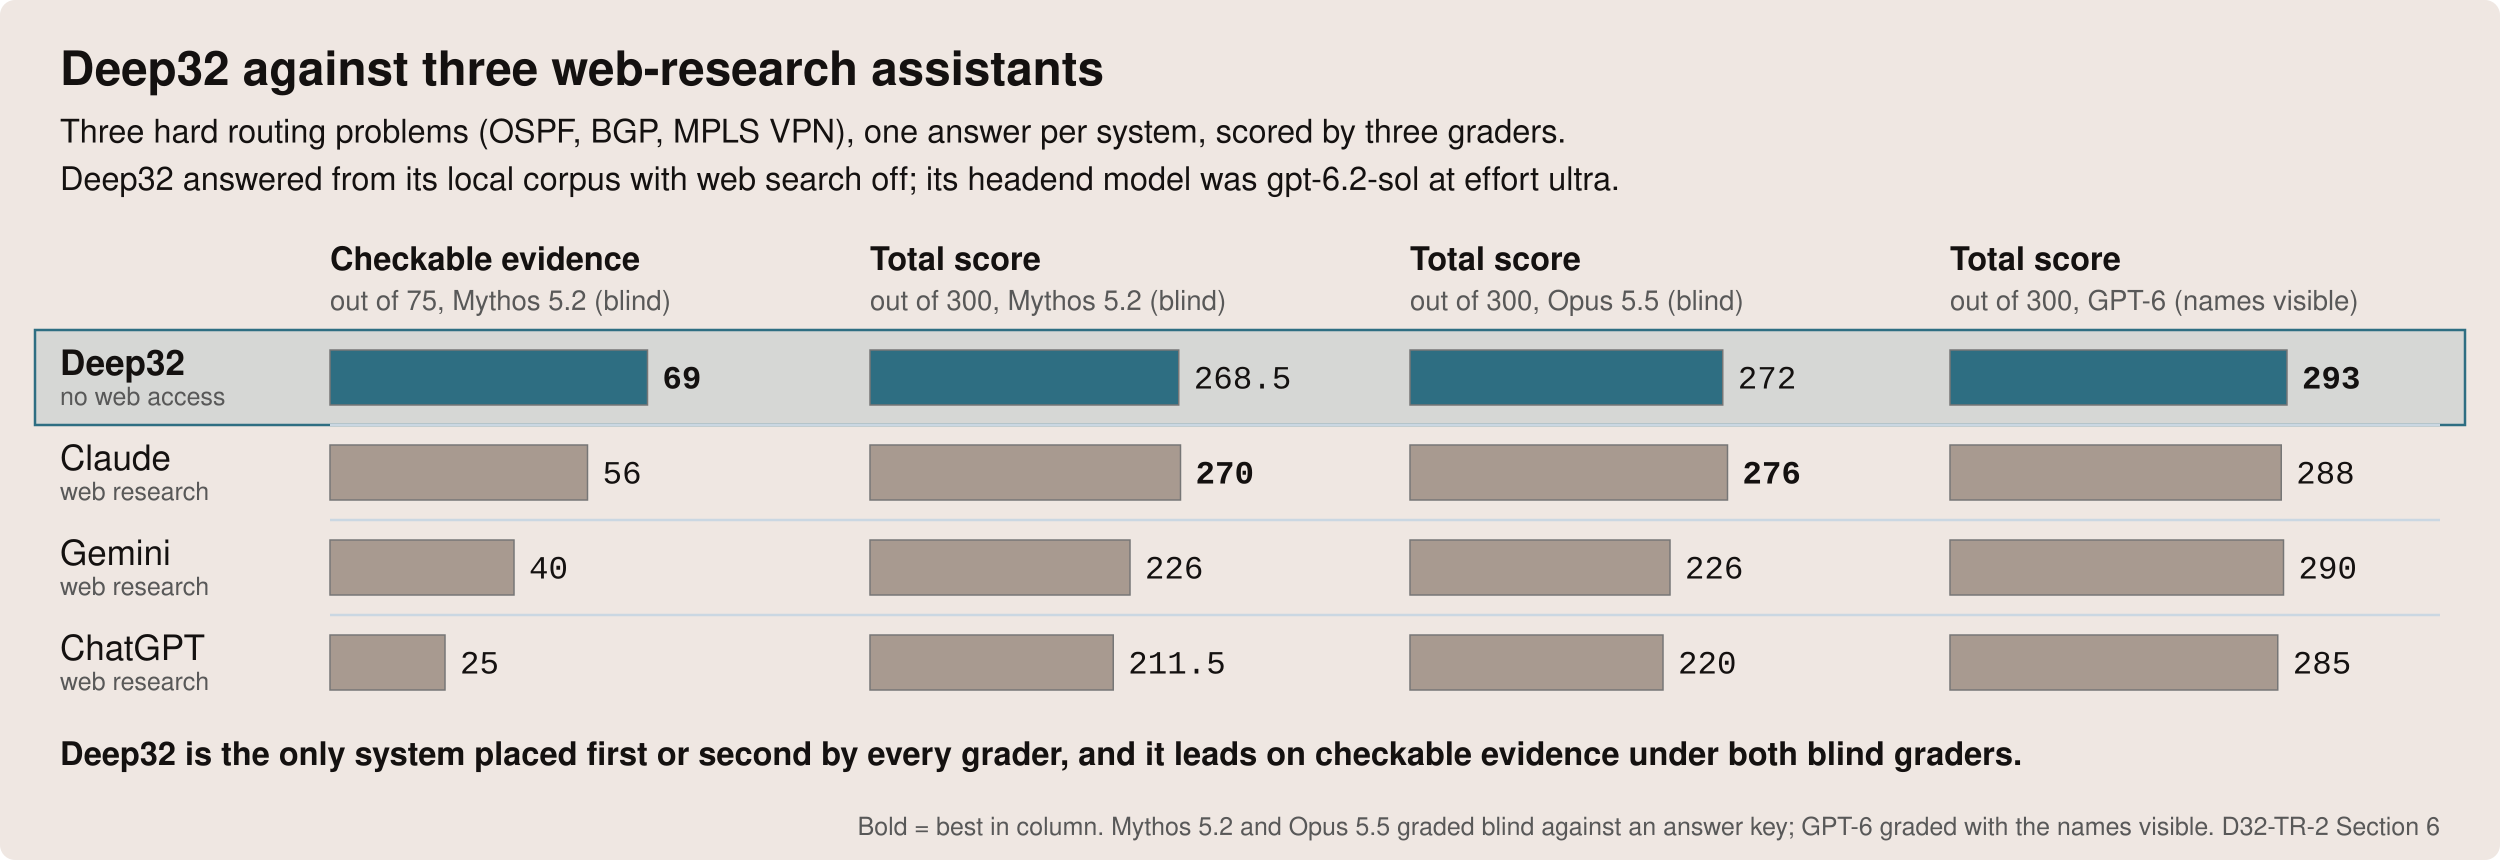
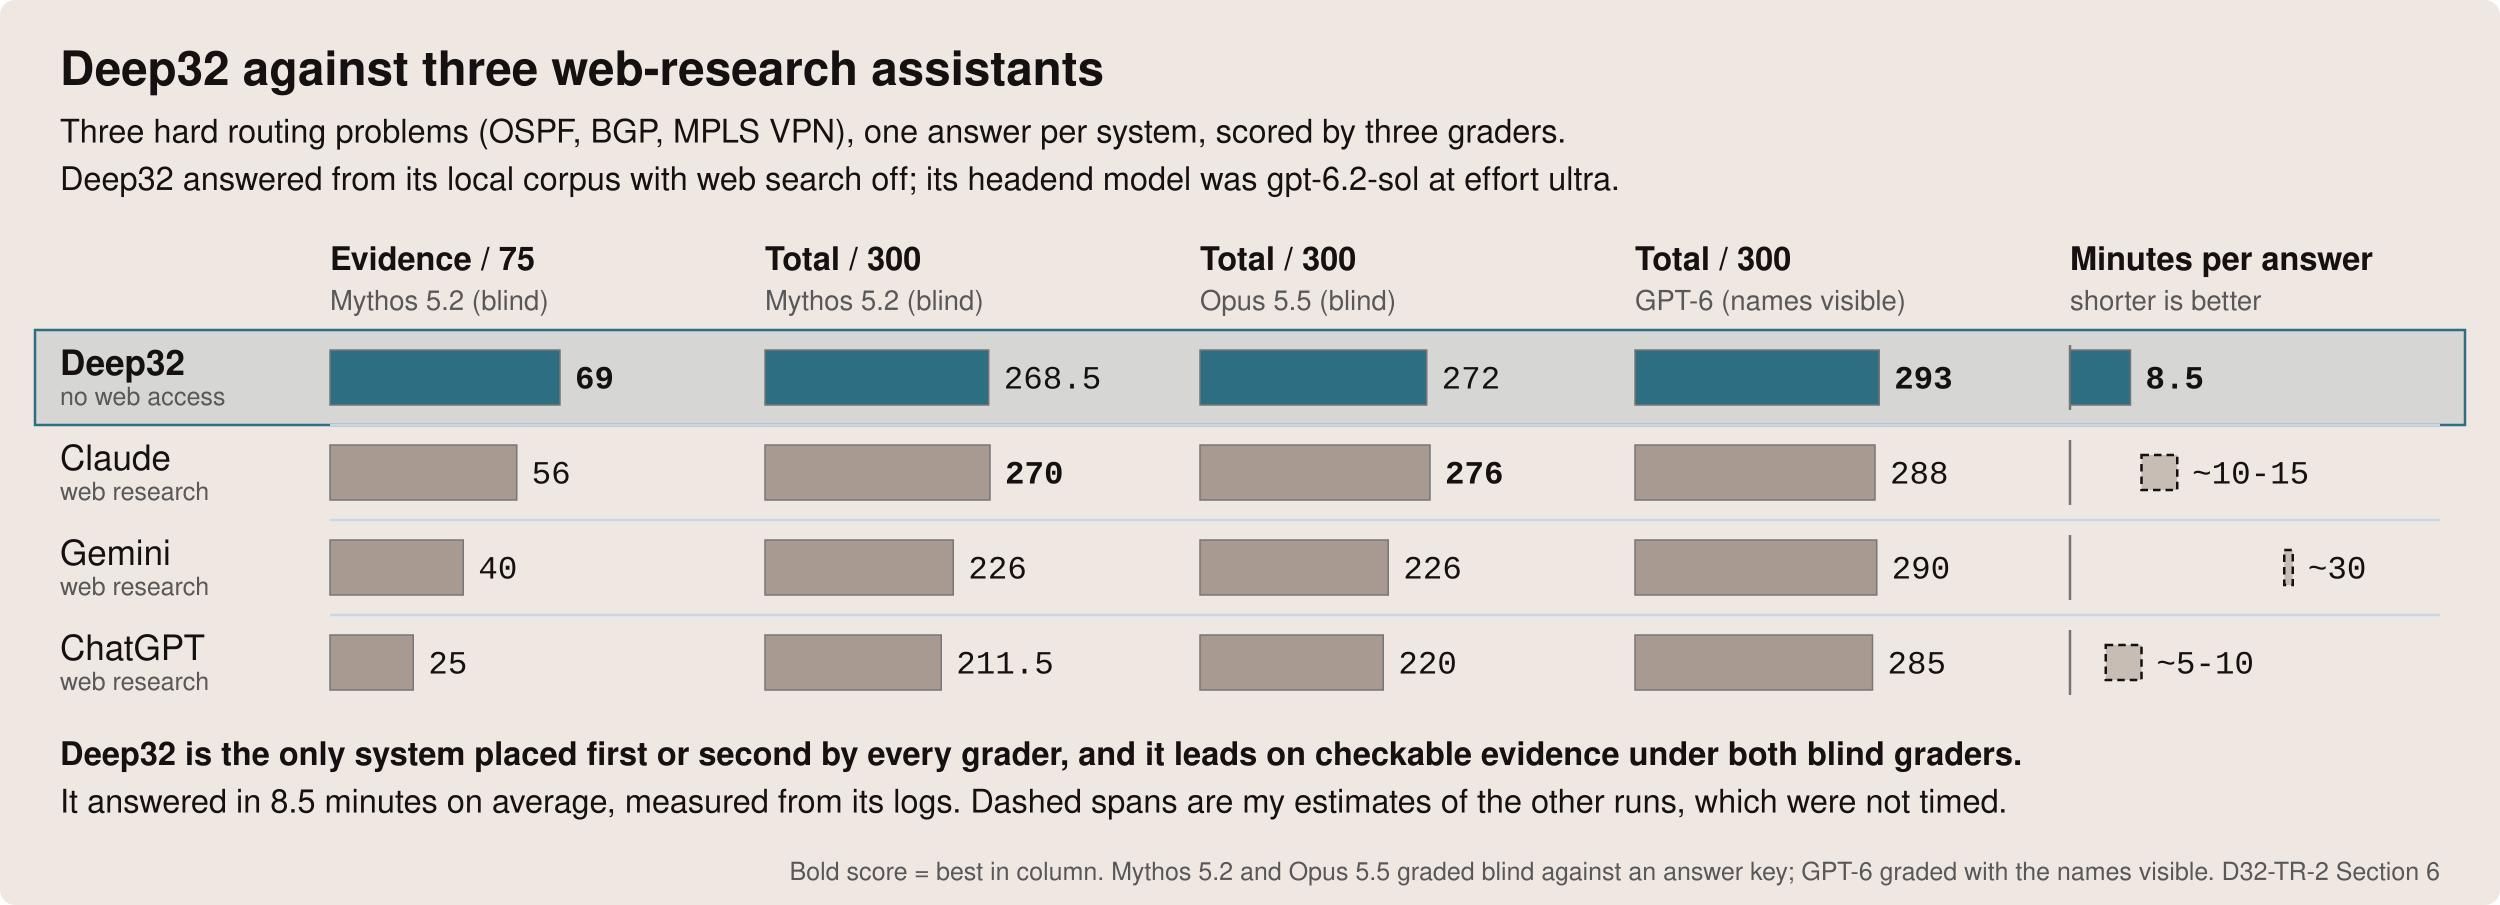
- <svg xmlns="http://www.w3.org/2000/svg" width="1000" height="344" viewBox="0 0 1000 344" role="img" aria-labelledby="t d">
+ <svg xmlns="http://www.w3.org/2000/svg" width="1000" height="362" viewBox="0 0 1000 362" role="img" aria-labelledby="t d">
  <style>.s{font-family:Helvetica,Arial,'Liberation Sans','Nimbus Sans',sans-serif}.m{font-family:'Lucida Console','Lucida Sans Typewriter',Monaco,'Courier New',monospace}</style>
-   <rect width="1000" height="344" rx="6" fill="#efe7e2" />
+   <rect width="1000" height="362" rx="6" fill="#efe7e2" />
  <text x="24" y="34" class="s" font-size="19" text-anchor="start" font-weight="bold" fill="#141110">Deep32 against three web-research assistants</text>
  <text x="24" y="57" class="s" font-size="13" text-anchor="start" font-weight="normal" fill="#141110">Three hard routing problems (OSPF, BGP, MPLS VPN), one answer per system, scored by three graders.</text>
  <text x="24" y="76" class="s" font-size="13" text-anchor="start" font-weight="normal" fill="#141110">Deep32 answered from its local corpus with web search off; its headend model was gpt-6.2-sol at effort ultra.</text>
-   <text x="132" y="108" class="s" font-size="13" text-anchor="start" font-weight="bold" fill="#141110">Checkable evidence</text>
-   <text x="132" y="124" class="s" font-size="11" text-anchor="start" font-weight="normal" fill="#585858">out of 75, Mythos 5.2 (blind)</text>
-   <text x="348" y="108" class="s" font-size="13" text-anchor="start" font-weight="bold" fill="#141110">Total score</text>
-   <text x="348" y="124" class="s" font-size="11" text-anchor="start" font-weight="normal" fill="#585858">out of 300, Mythos 5.2 (blind)</text>
-   <text x="564" y="108" class="s" font-size="13" text-anchor="start" font-weight="bold" fill="#141110">Total score</text>
-   <text x="564" y="124" class="s" font-size="11" text-anchor="start" font-weight="normal" fill="#585858">out of 300, Opus 5.5 (blind)</text>
-   <text x="780" y="108" class="s" font-size="13" text-anchor="start" font-weight="bold" fill="#141110">Total score</text>
-   <text x="780" y="124" class="s" font-size="11" text-anchor="start" font-weight="normal" fill="#585858">out of 300, GPT-6 (names visible)</text>
+   <text x="132" y="108" class="s" font-size="13" text-anchor="start" font-weight="bold" fill="#141110">Evidence / 75</text>
+   <text x="132" y="124" class="s" font-size="11" text-anchor="start" font-weight="normal" fill="#585858">Mythos 5.2 (blind)</text>
+   <text x="306" y="108" class="s" font-size="13" text-anchor="start" font-weight="bold" fill="#141110">Total / 300</text>
+   <text x="306" y="124" class="s" font-size="11" text-anchor="start" font-weight="normal" fill="#585858">Mythos 5.2 (blind)</text>
+   <text x="480" y="108" class="s" font-size="13" text-anchor="start" font-weight="bold" fill="#141110">Total / 300</text>
+   <text x="480" y="124" class="s" font-size="11" text-anchor="start" font-weight="normal" fill="#585858">Opus 5.5 (blind)</text>
+   <text x="654" y="108" class="s" font-size="13" text-anchor="start" font-weight="bold" fill="#141110">Total / 300</text>
+   <text x="654" y="124" class="s" font-size="11" text-anchor="start" font-weight="normal" fill="#585858">GPT-6 (names visible)</text>
+   <text x="828" y="108" class="s" font-size="13" text-anchor="start" font-weight="bold" fill="#141110">Minutes per answer</text>
+   <text x="828" y="124" class="s" font-size="11" text-anchor="start" font-weight="normal" fill="#585858">shorter is better</text>
  <rect x="14" y="132" width="972" height="38" fill="#2e6e82" fill-opacity="0.13" stroke="#2e6e82" stroke-width="1" />
  <text x="24" y="150" class="s" font-size="14" text-anchor="start" font-weight="bold" fill="#141110">Deep32</text>
  <text x="24" y="162" class="s" font-size="10" text-anchor="start" font-weight="normal" fill="#585858">no web access</text>
-   <rect x="132" y="140" width="127.0" height="22" fill="#2e6e82" stroke="#767676" stroke-width="0.6" />
-   <text x="264.96" y="155.4" class="m" font-size="13" text-anchor="start" font-weight="bold" fill="#141110">69</text>
-   <rect x="348" y="140" width="123.5" height="22" fill="#2e6e82" stroke="#767676" stroke-width="0.6" />
-   <text x="477.51" y="155.4" class="m" font-size="13" text-anchor="start" font-weight="normal" fill="#141110">268.5</text>
-   <rect x="564" y="140" width="125.1" height="22" fill="#2e6e82" stroke="#767676" stroke-width="0.6" />
-   <text x="695.12" y="155.4" class="m" font-size="13" text-anchor="start" font-weight="normal" fill="#141110">272</text>
-   <rect x="780" y="140" width="134.8" height="22" fill="#2e6e82" stroke="#767676" stroke-width="0.6" />
-   <text x="920.78" y="155.4" class="m" font-size="13" text-anchor="start" font-weight="bold" fill="#141110">293</text>
+   <rect x="132" y="140" width="92.0" height="22" fill="#2e6e82" stroke="#767676" stroke-width="0.6" />
+   <text x="230.0" y="155.4" class="m" font-size="13" text-anchor="start" font-weight="bold" fill="#141110">69</text>
+   <rect x="306" y="140" width="89.5" height="22" fill="#2e6e82" stroke="#767676" stroke-width="0.6" />
+   <text x="401.5" y="155.4" class="m" font-size="13" text-anchor="start" font-weight="normal" fill="#141110">268.5</text>
+   <rect x="480" y="140" width="90.7" height="22" fill="#2e6e82" stroke="#767676" stroke-width="0.6" />
+   <text x="576.667" y="155.4" class="m" font-size="13" text-anchor="start" font-weight="normal" fill="#141110">272</text>
+   <rect x="654" y="140" width="97.7" height="22" fill="#2e6e82" stroke="#767676" stroke-width="0.6" />
+   <text x="757.667" y="155.4" class="m" font-size="13" text-anchor="start" font-weight="bold" fill="#141110">293</text>
+   <line x1="828" y1="138" x2="828" y2="164" stroke="#767676" stroke-width="1" />
+   <rect x="828" y="140" width="24.2" height="22" fill="#2e6e82" stroke="#767676" stroke-width="0.6" />
+   <text x="858.171" y="155.4" class="m" font-size="13" text-anchor="start" font-weight="bold" fill="#141110">8.5</text>
  <text x="24" y="188" class="s" font-size="14" text-anchor="start" font-weight="normal" fill="#141110">Claude</text>
  <text x="24" y="200" class="s" font-size="10" text-anchor="start" font-weight="normal" fill="#585858">web research</text>
-   <rect x="132" y="178" width="103.0" height="22" fill="#a89a90" stroke="#767676" stroke-width="0.6" />
-   <text x="241.04" y="193.4" class="m" font-size="13" text-anchor="start" font-weight="normal" fill="#141110">56</text>
-   <rect x="348" y="178" width="124.2" height="22" fill="#a89a90" stroke="#767676" stroke-width="0.6" />
-   <text x="478.2" y="193.4" class="m" font-size="13" text-anchor="start" font-weight="bold" fill="#141110">270</text>
-   <rect x="564" y="178" width="127.0" height="22" fill="#a89a90" stroke="#767676" stroke-width="0.6" />
-   <text x="696.96" y="193.4" class="m" font-size="13" text-anchor="start" font-weight="bold" fill="#141110">276</text>
-   <rect x="780" y="178" width="132.5" height="22" fill="#a89a90" stroke="#767676" stroke-width="0.6" />
-   <text x="918.48" y="193.4" class="m" font-size="13" text-anchor="start" font-weight="normal" fill="#141110">288</text>
+   <rect x="132" y="178" width="74.7" height="22" fill="#a89a90" stroke="#767676" stroke-width="0.6" />
+   <text x="212.667" y="193.4" class="m" font-size="13" text-anchor="start" font-weight="normal" fill="#141110">56</text>
+   <rect x="306" y="178" width="90.0" height="22" fill="#a89a90" stroke="#767676" stroke-width="0.6" />
+   <text x="402.0" y="193.4" class="m" font-size="13" text-anchor="start" font-weight="bold" fill="#141110">270</text>
+   <rect x="480" y="178" width="92.0" height="22" fill="#a89a90" stroke="#767676" stroke-width="0.6" />
+   <text x="578.0" y="193.4" class="m" font-size="13" text-anchor="start" font-weight="bold" fill="#141110">276</text>
+   <rect x="654" y="178" width="96.0" height="22" fill="#a89a90" stroke="#767676" stroke-width="0.6" />
+   <text x="756.0" y="193.4" class="m" font-size="13" text-anchor="start" font-weight="normal" fill="#141110">288</text>
+   <line x1="828" y1="176" x2="828" y2="202" stroke="#767676" stroke-width="1" />
+   <rect x="856.6" y="182" width="14.3" height="14" fill="#a89a90" fill-opacity="0.55" stroke="#141110" stroke-width="1" stroke-dasharray="3 2" />
+   <text x="876.857" y="193.4" class="m" font-size="13" text-anchor="start" font-weight="normal" fill="#141110">~10-15</text>
  <line x1="132" y1="170" x2="976" y2="170" stroke="#cad7e2" stroke-width="1" />
  <text x="24" y="226" class="s" font-size="14" text-anchor="start" font-weight="normal" fill="#141110">Gemini</text>
  <text x="24" y="238" class="s" font-size="10" text-anchor="start" font-weight="normal" fill="#585858">web research</text>
-   <rect x="132" y="216" width="73.6" height="22" fill="#a89a90" stroke="#767676" stroke-width="0.6" />
-   <text x="211.6" y="231.4" class="m" font-size="13" text-anchor="start" font-weight="normal" fill="#141110">40</text>
-   <rect x="348" y="216" width="104.0" height="22" fill="#a89a90" stroke="#767676" stroke-width="0.6" />
-   <text x="457.96" y="231.4" class="m" font-size="13" text-anchor="start" font-weight="normal" fill="#141110">226</text>
-   <rect x="564" y="216" width="104.0" height="22" fill="#a89a90" stroke="#767676" stroke-width="0.6" />
-   <text x="673.96" y="231.4" class="m" font-size="13" text-anchor="start" font-weight="normal" fill="#141110">226</text>
-   <rect x="780" y="216" width="133.4" height="22" fill="#a89a90" stroke="#767676" stroke-width="0.6" />
-   <text x="919.4" y="231.4" class="m" font-size="13" text-anchor="start" font-weight="normal" fill="#141110">290</text>
+   <rect x="132" y="216" width="53.3" height="22" fill="#a89a90" stroke="#767676" stroke-width="0.6" />
+   <text x="191.333" y="231.4" class="m" font-size="13" text-anchor="start" font-weight="normal" fill="#141110">40</text>
+   <rect x="306" y="216" width="75.3" height="22" fill="#a89a90" stroke="#767676" stroke-width="0.6" />
+   <text x="387.333" y="231.4" class="m" font-size="13" text-anchor="start" font-weight="normal" fill="#141110">226</text>
+   <rect x="480" y="216" width="75.3" height="22" fill="#a89a90" stroke="#767676" stroke-width="0.6" />
+   <text x="561.333" y="231.4" class="m" font-size="13" text-anchor="start" font-weight="normal" fill="#141110">226</text>
+   <rect x="654" y="216" width="96.7" height="22" fill="#a89a90" stroke="#767676" stroke-width="0.6" />
+   <text x="756.667" y="231.4" class="m" font-size="13" text-anchor="start" font-weight="normal" fill="#141110">290</text>
+   <line x1="828" y1="214" x2="828" y2="240" stroke="#767676" stroke-width="1" />
+   <rect x="913.7" y="220" width="3.4" height="14" fill="#a89a90" fill-opacity="0.55" stroke="#141110" stroke-width="1" stroke-dasharray="3 2" />
+   <text x="923.143" y="231.4" class="m" font-size="13" text-anchor="start" font-weight="normal" fill="#141110">~30</text>
  <line x1="132" y1="208" x2="976" y2="208" stroke="#cad7e2" stroke-width="1" />
  <text x="24" y="264" class="s" font-size="14" text-anchor="start" font-weight="normal" fill="#141110">ChatGPT</text>
  <text x="24" y="276" class="s" font-size="10" text-anchor="start" font-weight="normal" fill="#585858">web research</text>
-   <rect x="132" y="254" width="46.0" height="22" fill="#a89a90" stroke="#767676" stroke-width="0.6" />
-   <text x="184.0" y="269.4" class="m" font-size="13" text-anchor="start" font-weight="normal" fill="#141110">25</text>
-   <rect x="348" y="254" width="97.3" height="22" fill="#a89a90" stroke="#767676" stroke-width="0.6" />
-   <text x="451.29" y="269.4" class="m" font-size="13" text-anchor="start" font-weight="normal" fill="#141110">211.5</text>
-   <rect x="564" y="254" width="101.2" height="22" fill="#a89a90" stroke="#767676" stroke-width="0.6" />
-   <text x="671.2" y="269.4" class="m" font-size="13" text-anchor="start" font-weight="normal" fill="#141110">220</text>
-   <rect x="780" y="254" width="131.1" height="22" fill="#a89a90" stroke="#767676" stroke-width="0.6" />
-   <text x="917.1" y="269.4" class="m" font-size="13" text-anchor="start" font-weight="normal" fill="#141110">285</text>
+   <rect x="132" y="254" width="33.3" height="22" fill="#a89a90" stroke="#767676" stroke-width="0.6" />
+   <text x="171.333" y="269.4" class="m" font-size="13" text-anchor="start" font-weight="normal" fill="#141110">25</text>
+   <rect x="306" y="254" width="70.5" height="22" fill="#a89a90" stroke="#767676" stroke-width="0.6" />
+   <text x="382.5" y="269.4" class="m" font-size="13" text-anchor="start" font-weight="normal" fill="#141110">211.5</text>
+   <rect x="480" y="254" width="73.3" height="22" fill="#a89a90" stroke="#767676" stroke-width="0.6" />
+   <text x="559.333" y="269.4" class="m" font-size="13" text-anchor="start" font-weight="normal" fill="#141110">220</text>
+   <rect x="654" y="254" width="95.0" height="22" fill="#a89a90" stroke="#767676" stroke-width="0.6" />
+   <text x="755.0" y="269.4" class="m" font-size="13" text-anchor="start" font-weight="normal" fill="#141110">285</text>
+   <line x1="828" y1="252" x2="828" y2="278" stroke="#767676" stroke-width="1" />
+   <rect x="842.3" y="258" width="14.3" height="14" fill="#a89a90" fill-opacity="0.55" stroke="#141110" stroke-width="1" stroke-dasharray="3 2" />
+   <text x="862.571" y="269.4" class="m" font-size="13" text-anchor="start" font-weight="normal" fill="#141110">~5-10</text>
  <line x1="132" y1="246" x2="976" y2="246" stroke="#cad7e2" stroke-width="1" />
  <text x="24" y="306" class="s" font-size="13" text-anchor="start" font-weight="bold" fill="#141110">Deep32 is the only system placed first or second by every grader, and it leads on checkable evidence under both blind graders.</text>
-   <text x="976" y="334" class="s" font-size="10" text-anchor="end" font-weight="normal" fill="#585858">Bold = best in column. Mythos 5.2 and Opus 5.5 graded blind against an answer key; GPT-6 graded with the names visible. D32-TR-2 Section 6</text>
+   <text x="24" y="325" class="s" font-size="13" text-anchor="start" font-weight="normal" fill="#141110">It answered in 8.5 minutes on average, measured from its logs. Dashed spans are my estimates of the other runs, which were not timed.</text>
+   <text x="976" y="352" class="s" font-size="10" text-anchor="end" font-weight="normal" fill="#585858">Bold score = best in column. Mythos 5.2 and Opus 5.5 graded blind against an answer key; GPT-6 graded with the names visible. D32-TR-2 Section 6</text>
</svg>
